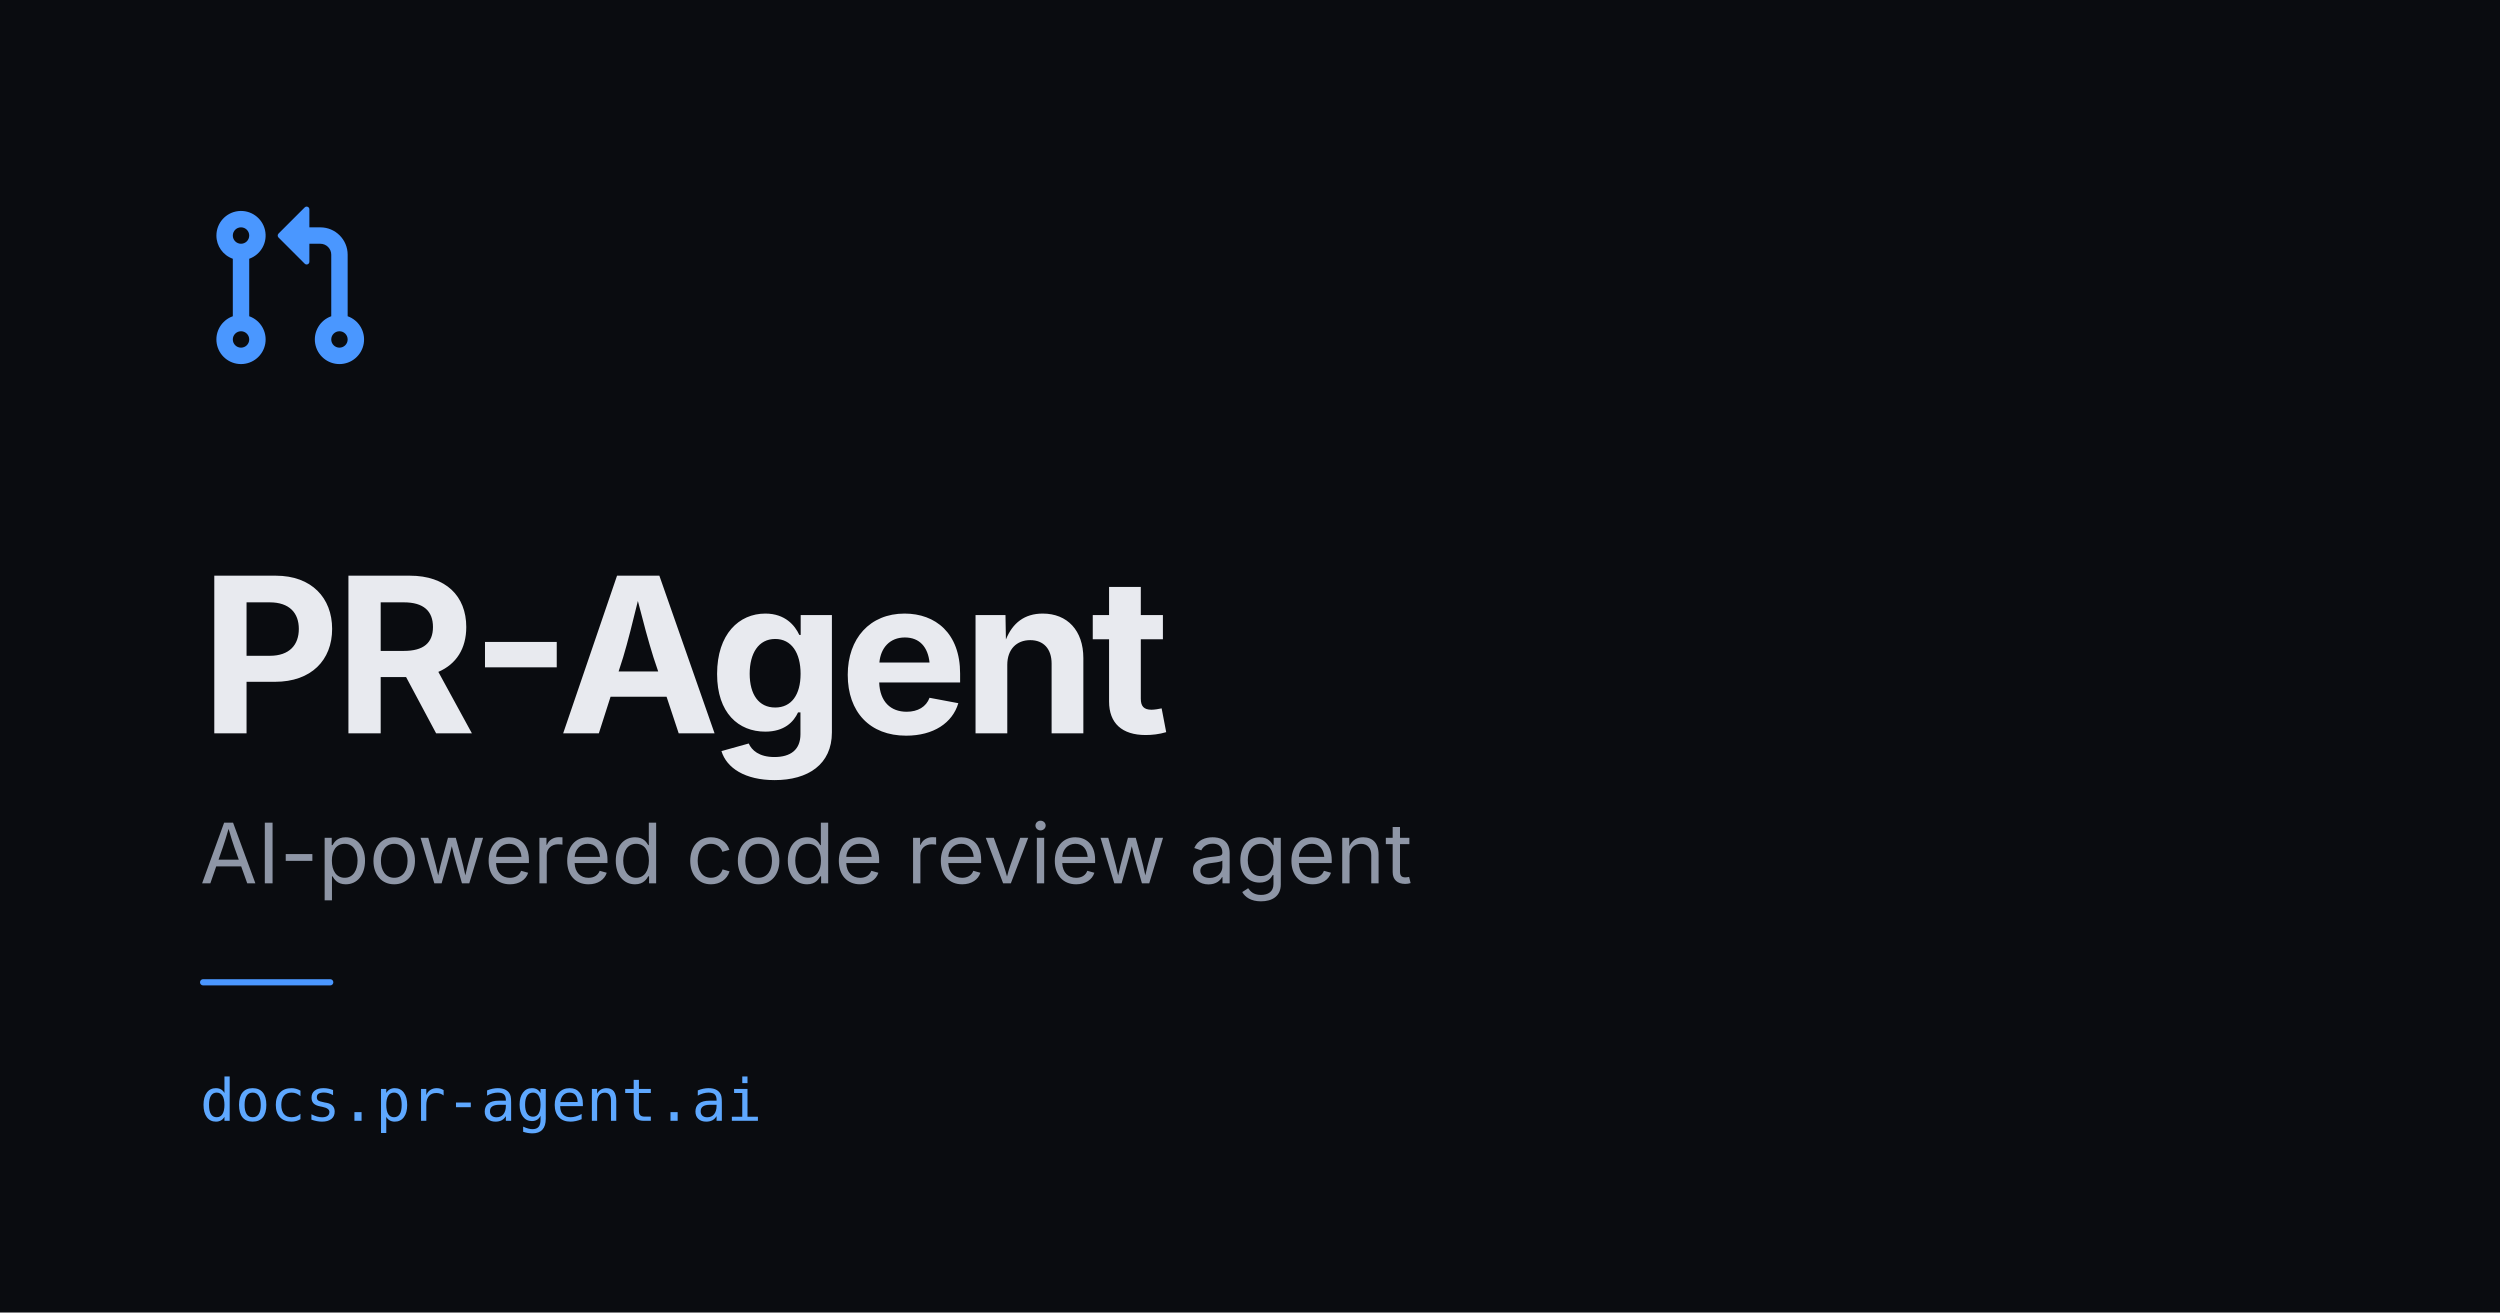
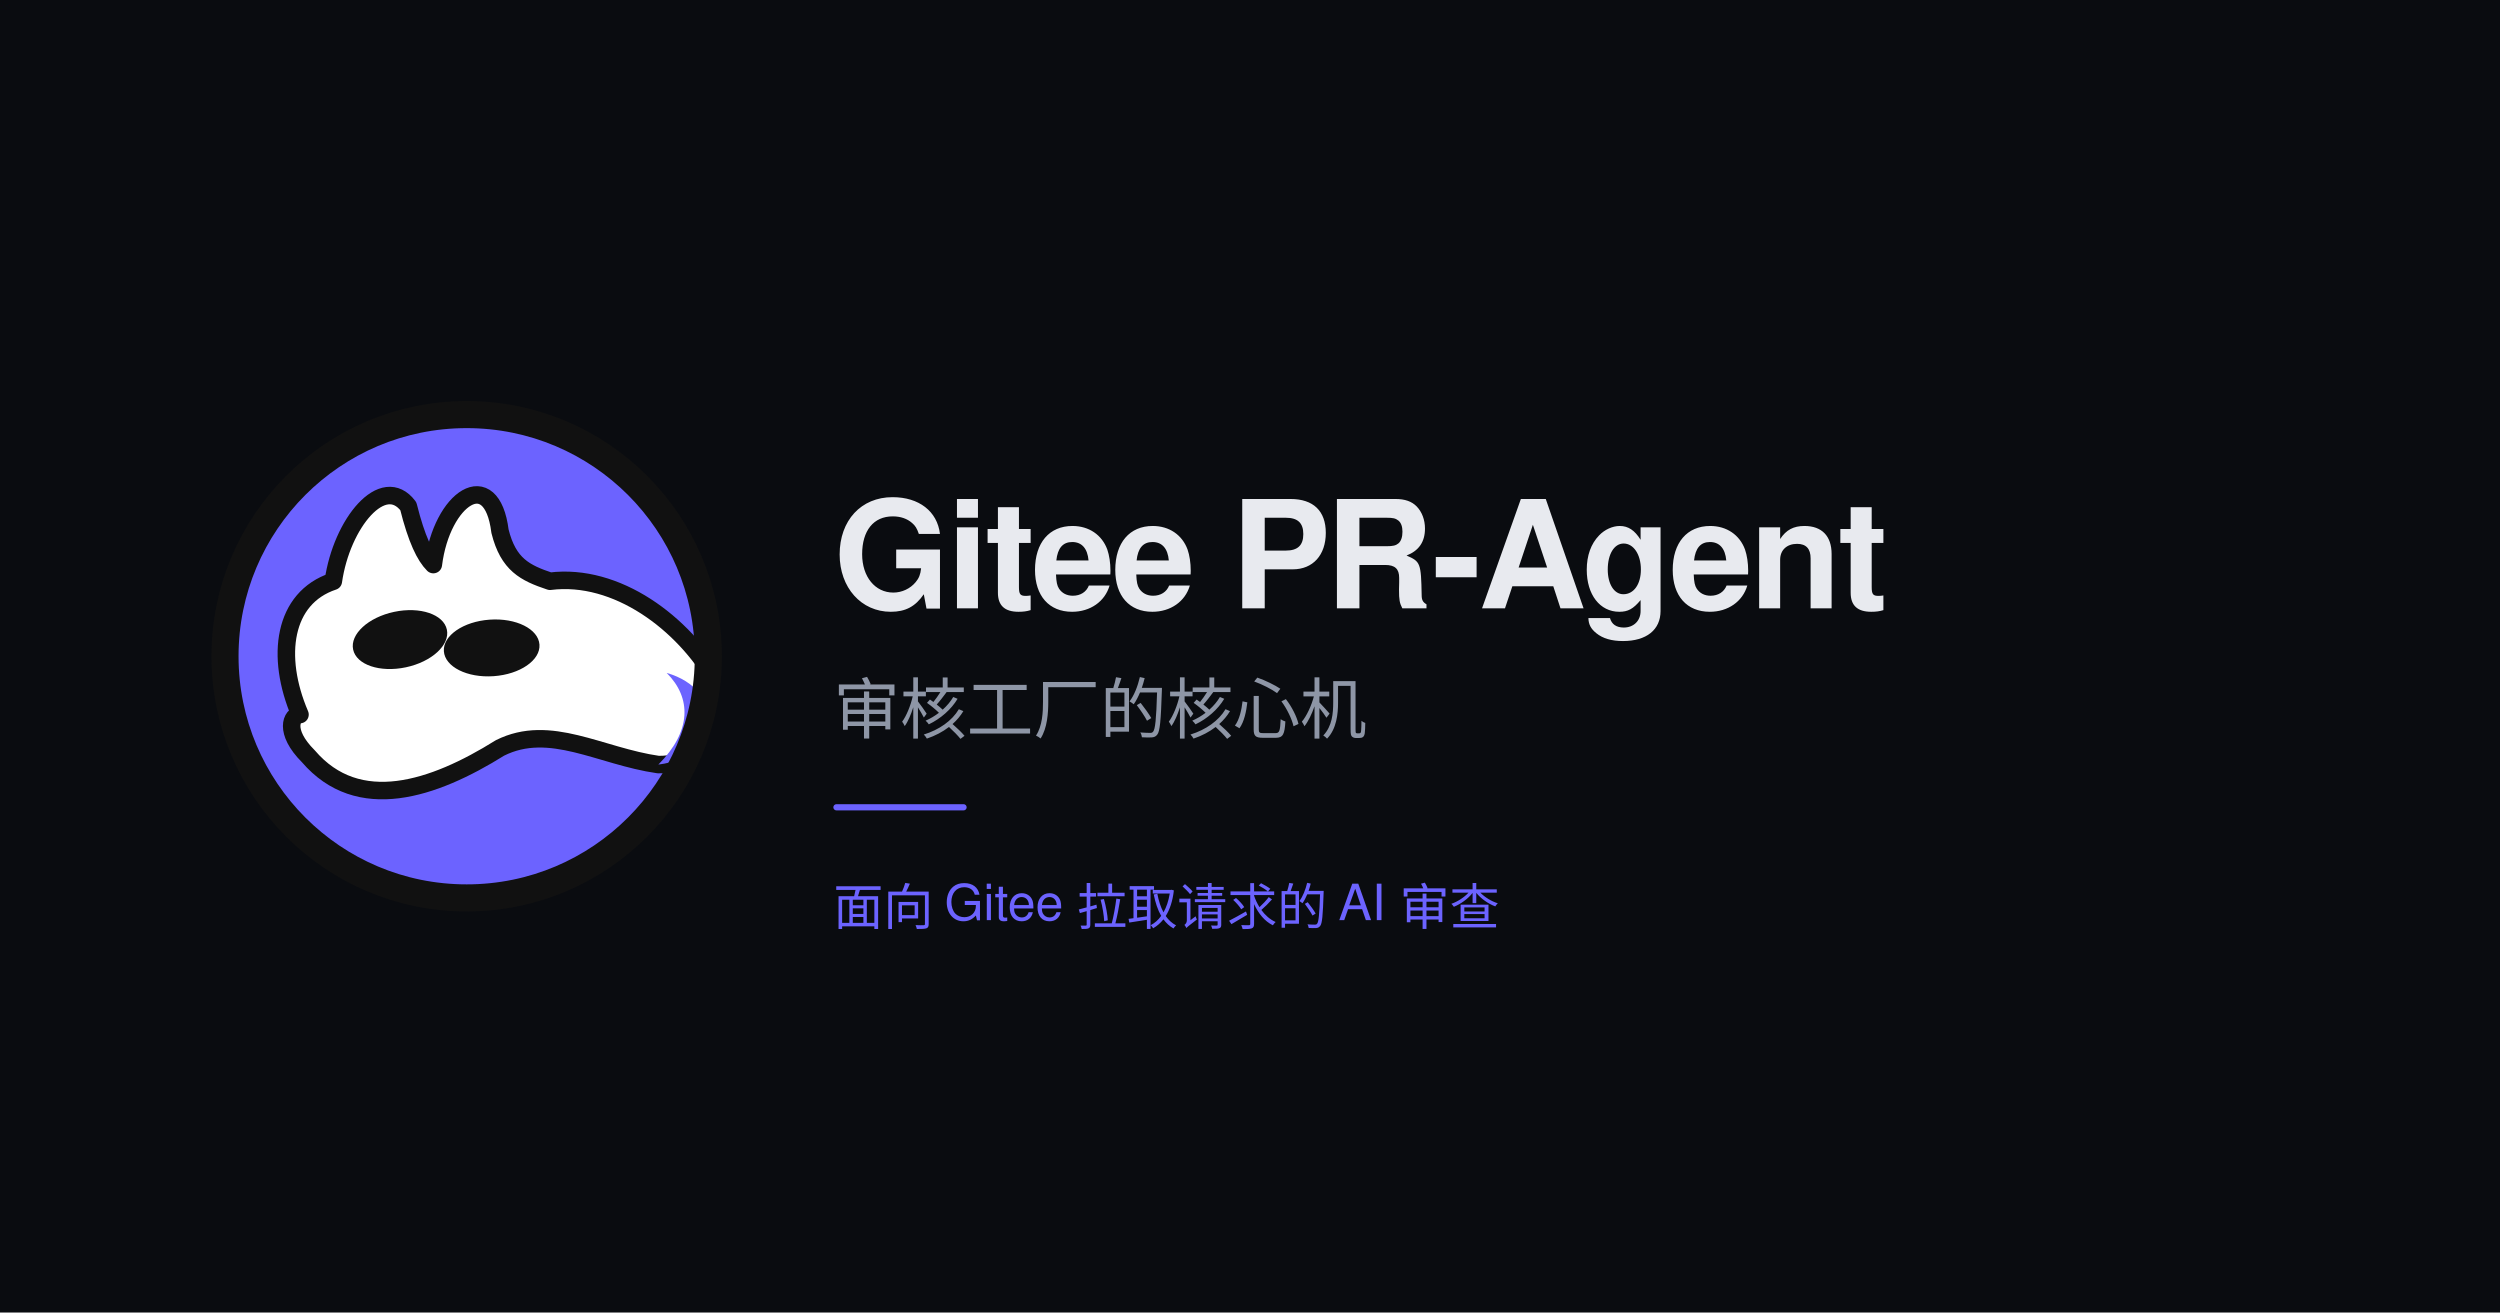
<svg xmlns="http://www.w3.org/2000/svg" width="1200" height="630" viewBox="0 0 1200 630">
  <rect width="1200" height="630" fill="#0a0c10" />
-   <g transform="translate(96,96) scale(5.25)" fill="#4a97ff">
-     <path d="M1.5 3.25a2.25 2.25 0 1 1 3 2.122v5.256a2.251 2.251 0 1 1-1.5 0V5.372A2.25 2.25 0 0 1 1.5 3.25Zm5.677-.177L9.573.677A.25.25 0 0 1 10 .854V2.5h1A2.5 2.5 0 0 1 13.5 5v5.628a2.251 2.251 0 1 1-1.5 0V5a1 1 0 0 0-1-1h-1v1.646a.25.25 0 0 1-.427.177L7.177 3.427a.25.25 0 0 1 0-.354ZM3.75 2.5a.75.75 0 1 0 0 1.5.75.75 0 0 0 0-1.5Zm0 9.5a.75.75 0 1 0 0 1.5.75.75 0 0 0 0-1.5Zm8.25.75a.75.75 0 1 0 1.5 0 .75.75 0 0 0-1.5 0Z" />
+   <g transform="translate(96,187) scale(2)">
+     <circle cx="64" cy="64" r="58" fill="#6c63ff" />
+     <clipPath id="disc">
+       <circle cx="64" cy="64" r="56" />
+     </clipPath>
+     <g clip-path="url(#disc)" fill="#fff" stroke="#111" stroke-width="4.2" stroke-linejoin="round" stroke-linecap="round">
+       <path d="M24 78         C 18 64 20 50 32 46         C 34 32 44 20 50 28         C 52 36 54 40 56 42         C 58 26 70 18 72 34         C 74 42 78 44 84 46         C 100 44 116 56 124 70         C 128 78 124 90 110 90         C 96 88 84 80 72 86         C 56 96 38 102 26 88         C 20 82 22 78 24 78 Z" />
+     </g>
+     <g clip-path="url(#disc)">
+       <path fill="#6c63ff" d="M112 68 C 126 72 126 88 110 90 C 118 82 118 74 112 68 Z" />
+       <ellipse cx="48" cy="60" rx="11.5" ry="6.8" fill="#111" transform="rotate(-12 48 60)" />
+       <ellipse cx="70" cy="62" rx="11.5" ry="6.8" fill="#111" transform="rotate(-4 70 62)" />
+     </g>
+     <circle cx="64" cy="64" r="58" fill="none" stroke="#111" stroke-width="6.5" />
  </g>
-   <text x="96" y="352" font-family="Inter, -apple-system, BlinkMacSystemFont, 'Segoe UI', Helvetica, Arial, sans-serif" font-size="104" font-weight="700" fill="#e8eaef" letter-spacing="-3">PR-Agent</text>
-   <text x="96" y="424" font-family="Inter, -apple-system, BlinkMacSystemFont, 'Segoe UI', Helvetica, Arial, sans-serif" font-size="40" font-weight="400" fill="#8e96a6">AI-powered code review agent</text>
-   <rect x="96" y="470" width="64" height="3" rx="1.5" fill="#4a97ff" />
-   <text x="96" y="538" font-family="ui-monospace, SFMono-Regular, Menlo, Consolas, monospace" font-size="28" font-weight="500" fill="#5ea8ff">docs.pr-agent.ai</text>
+   <text x="400" y="292" font-family="PingFang SC, Helvetica Neue, Helvetica, Arial, sans-serif" font-size="72" font-weight="700" fill="#e8eaef" letter-spacing="-1.5">Gitee PR-Agent</text>
+   <text x="400" y="352" font-family="PingFang SC, Helvetica Neue, Helvetica, Arial, sans-serif" font-size="32" font-weight="400" fill="#8e96a6">审核工厂的核心机</text>
+   <rect x="400" y="386" width="64" height="3" rx="1.5" fill="#6c63ff" />
+   <text x="400" y="444" font-family="PingFang SC, Helvetica Neue, Helvetica, Arial, sans-serif" font-size="24" font-weight="500" fill="#6c63ff">面向 Gitee 拉取请求的 AI 审查</text>
</svg>
